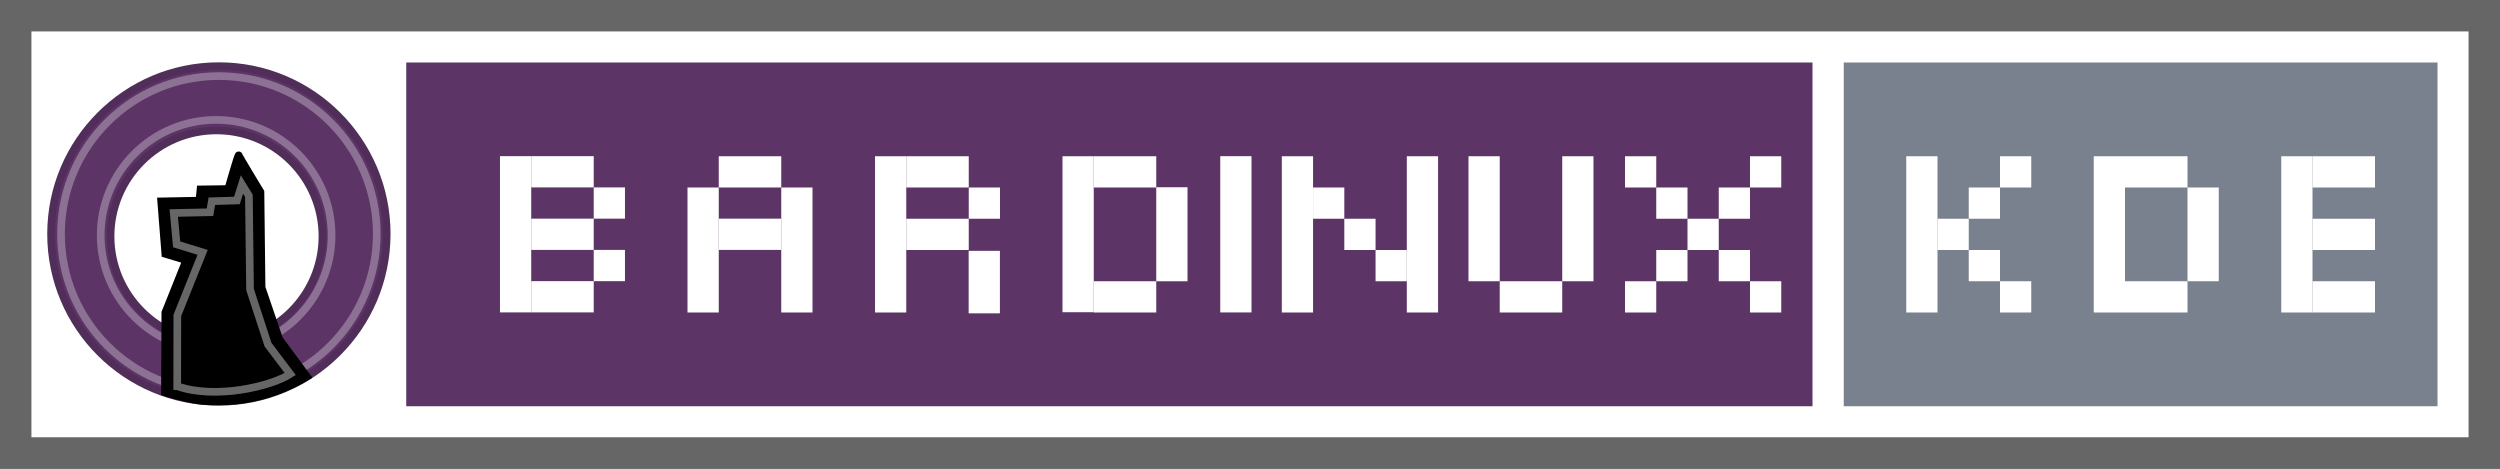
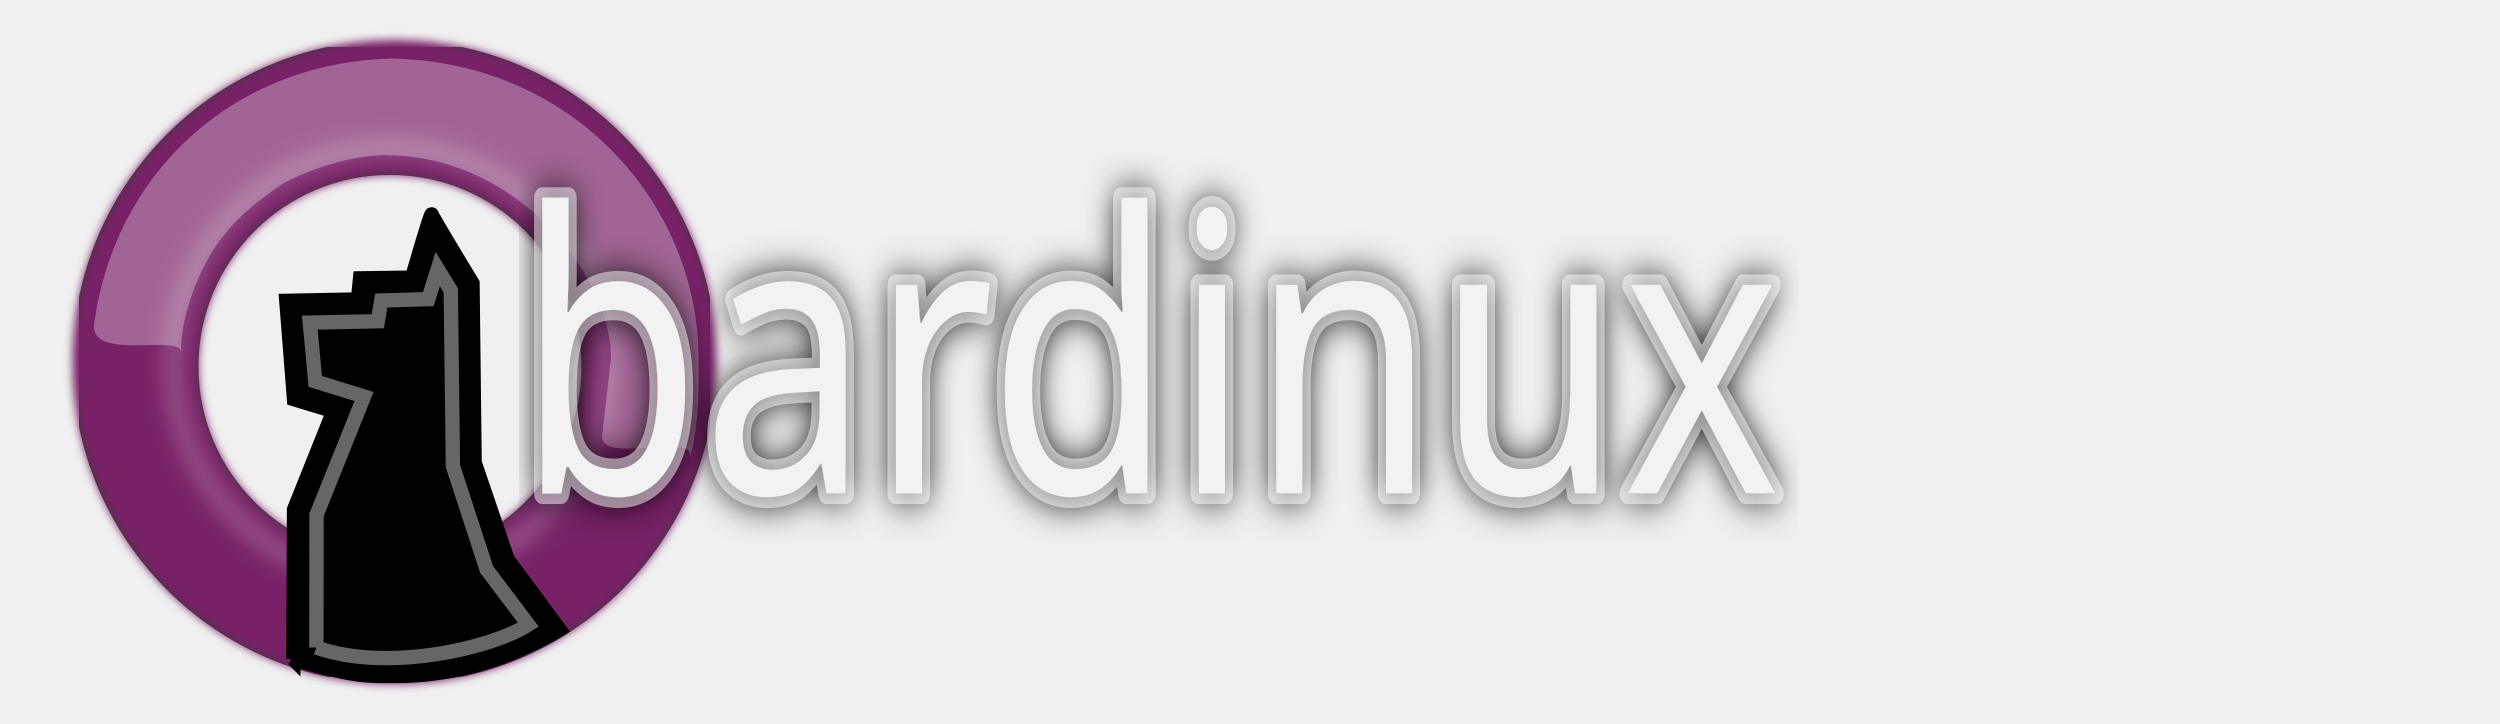
- <svg xmlns="http://www.w3.org/2000/svg" xmlns:xlink="http://www.w3.org/1999/xlink" width="80" height="15" id="svg2" version="1.0">
+ <svg xmlns="http://www.w3.org/2000/svg" xmlns:xlink="http://www.w3.org/1999/xlink" width="100.84" height="29.2" id="svg2" version="1.0">
  <defs id="defs4">
    <radialGradient xlink:href="#linearGradient4126" id="radialGradient7449" gradientUnits="userSpaceOnUse" gradientTransform="matrix(1,0,0,0.5,0,20)" cx="23.857" cy="40" fx="23.857" fy="40" r="17.143" />
    <linearGradient id="linearGradient4126">
      <stop style="stop-color:#000000;stop-opacity:1;" offset="0" id="stop4128" />
      <stop style="stop-color:#000000;stop-opacity:0;" offset="1" id="stop4130" />
    </linearGradient>
+     <filter id="filter7859-7-0-75" x="0" y="0" width="1" height="1" color-interpolation-filters="sRGB">
+       <feColorMatrix id="feColorMatrix7861-3-3-8-0" type="saturate" values="0" />
+     </filter>
+     <filter color-interpolation-filters="sRGB" id="filter32565">
+       <feGaussianBlur stdDeviation="0.191" id="feGaussianBlur32567" />
+     </filter>
+     <filter color-interpolation-filters="sRGB" id="filter3677-0-2">
+       <feGaussianBlur stdDeviation="0.612" id="feGaussianBlur3679-3-9" />
+     </filter>
+     <filter color-interpolation-filters="sRGB" id="filter3862-4" x="-0.018" width="1.036" y="-0.154" height="1.308">
+       <feGaussianBlur stdDeviation="3.108" id="feGaussianBlur3864-3" />
+     </filter>
+     <filter id="filter3802" x="-1.229" width="3.457" y="-1.173" height="3.345" color-interpolation-filters="sRGB">
+       <feGaussianBlur stdDeviation="5.375" id="feGaussianBlur3804" />
+     </filter>
+     <linearGradient xlink:href="#XMLID_18_" id="linearGradient3848" gradientUnits="userSpaceOnUse" gradientTransform="matrix(-1,-4.371139e-8,4.371139e-8,-1,133.6007,132.4)" x1="9.6" y1="68.4" x2="129.6" y2="68.4" />
+     <linearGradient x1="9.6" y1="68.4" x2="129.6" y2="68.4" id="XMLID_18_" gradientUnits="userSpaceOnUse" gradientTransform="matrix(-1,-4.371139e-8,4.371139e-8,-1,1186.544,-193.3714)">
+       <stop style="stop-color:#003685;stop-opacity:1" offset="0" id="stop13" />
+       <stop style="stop-color:#083c8f;stop-opacity:1" offset="0.011" id="stop15" />
+       <stop style="stop-color:#2451b1;stop-opacity:1" offset="0.053" id="stop17" />
+       <stop style="stop-color:#3b63cd;stop-opacity:1" offset="0.099" id="stop19" />
+       <stop style="stop-color:#4d71e3;stop-opacity:1" offset="0.148" id="stop21" />
+       <stop style="stop-color:#597bf3;stop-opacity:1" offset="0.201" id="stop23" />
+       <stop style="stop-color:#6180fc;stop-opacity:1" offset="0.262" id="stop25" />
+       <stop style="stop-color:#6382ff;stop-opacity:1" offset="0.349" id="stop27" />
+       <stop style="stop-color:#6382ff;stop-opacity:1" offset="0.586" id="stop31" />
+       <stop style="stop-color:#003685;stop-opacity:1" offset="1" id="stop33" />
+     </linearGradient>
+     <radialGradient xlink:href="#XMLID_20_" id="radialGradient3850" gradientUnits="userSpaceOnUse" gradientTransform="matrix(0.9824561,0,0,0.9824561,-4.378947,-3.2)" cx="69.6" cy="68.4" r="85" />
+     <radialGradient cx="69.6" cy="68.4" r="85" id="XMLID_20_" gradientUnits="userSpaceOnUse" gradientTransform="translate(1047.343,-330.1714)">
+       <stop style="stop-color:#6193ff;stop-opacity:1" offset="0.5" id="stop47" />
+       <stop style="stop-color:#003685;stop-opacity:1" offset="0.781" id="stop49" />
+       <stop style="stop-color:#709dff;stop-opacity:1" offset="1" id="stop51" />
+     </radialGradient>
+     <radialGradient xlink:href="#XMLID_21_" id="radialGradient3852" gradientUnits="userSpaceOnUse" gradientTransform="translate(-5.6,-4.4)" cx="69.6" cy="145.4" r="141" />
+     <radialGradient cx="69.6" cy="145.4" r="141" id="XMLID_21_" gradientUnits="userSpaceOnUse" gradientTransform="translate(1047.343,-330.1714)">
+       <stop style="stop-color:#2c72c7;stop-opacity:0" offset="0.337" id="stop58" />
+       <stop style="stop-color:#2c72c7;stop-opacity:1" offset="0.58" id="stop60" />
+       <stop style="stop-color:#2c72c7;stop-opacity:0" offset="1" id="stop62" />
+     </radialGradient>
+     <filter id="AI_Sfocatura_4" color-interpolation-filters="sRGB">
+       <feGaussianBlur stdDeviation="4" id="feGaussianBlur6" />
+     </filter>
+     <clipPath id="clipPath4458">
+       <path d="m 69.626,12.145 -0.052,0 c -22.727,-0.292 -46.472,4.077 -46.709,4.122 -2.424,0.451 -4.946,2.974 -5.397,5.397 -0.044,0.237 -4.414,23.983 -4.122,46.71 -0.292,22.777 4.078,46.523 4.122,46.761 0.451,2.423 2.974,4.945 5.398,5.398 0.237,0.044 23.982,4.413 46.709,4.121 22.779,0.292 46.524,-4.077 46.761,-4.121 2.423,-0.452 4.946,-2.976 5.398,-5.399 0.044,-0.236 4.413,-23.981 4.121,-46.709 0.292,-22.777 -4.077,-46.523 -4.121,-46.761 -0.453,-2.423 -2.976,-4.946 -5.398,-5.397 -0.238,-0.045 -23.984,-4.414 -46.71,-4.122 z" id="use4460" />
+     </clipPath>
+     <linearGradient xlink:href="#XMLID_23_" id="linearGradient3854" gradientUnits="userSpaceOnUse" x1="108.005" y1="72.341" x2="115.977" y2="102.094" />
+     <linearGradient x1="115.977" y1="72.4" x2="115.977" y2="120.4" id="XMLID_23_" gradientUnits="userSpaceOnUse">
+       <stop style="stop-color:#00316e;stop-opacity:0" offset="0" id="stop79" />
+       <stop style="stop-color:#00316e;stop-opacity:1" offset="1" id="stop81" />
+     </linearGradient>
+     <filter x="-0.292" width="1.584" y="-0.057" height="1.115" id="filter4442" color-interpolation-filters="sRGB">
+       <feGaussianBlur stdDeviation="2.409" id="feGaussianBlur4444" />
+     </filter>
+     <linearGradient xlink:href="#XMLID_23_" id="linearGradient3856" gradientUnits="userSpaceOnUse" x1="108.005" y1="72.341" x2="115.977" y2="102.094" />
+     <linearGradient x1="115.977" y1="72.4" x2="115.977" y2="120.4" id="linearGradient3913" gradientUnits="userSpaceOnUse">
+       <stop style="stop-color:#00316e;stop-opacity:0" offset="0" id="stop3915" />
+       <stop style="stop-color:#00316e;stop-opacity:1" offset="1" id="stop3917" />
+     </linearGradient>
+     <filter x="-0.292" width="1.584" y="-0.057" height="1.115" id="filter4446" color-interpolation-filters="sRGB">
+       <feGaussianBlur stdDeviation="2.409" id="feGaussianBlur4448" />
+     </filter>
+     <radialGradient xlink:href="#XMLID_27_" id="radialGradient3858" gradientUnits="userSpaceOnUse" gradientTransform="matrix(0.4136693,-0.5587442,-0.4989925,-0.3694316,79.65278,167.0771)" cx="110.743" cy="123.175" fx="110.743" fy="123.175" r="81.293" />
+     <radialGradient cx="76.764" cy="58.062" r="66.164" id="XMLID_27_" gradientUnits="userSpaceOnUse" gradientTransform="matrix(0.9397,0,0,0.9397,4.2153,4.1331)">
+       <stop style="stop-color:#ffffff;stop-opacity:1" offset="0" id="stop107" />
+       <stop style="stop-color:#fdfdfc;stop-opacity:1" offset="0.328" id="stop109" />
+       <stop style="stop-color:#f4f5f4;stop-opacity:1" offset="0.677" id="stop111" />
+       <stop style="stop-color:#cacfd0;stop-opacity:1;" offset="1" id="stop113" />
+     </radialGradient>
+     <linearGradient xlink:href="#XMLID_25_" id="linearGradient3860" gradientUnits="userSpaceOnUse" gradientTransform="translate(0,2)" x1="67.629" y1="-2.194" x2="67.629" y2="78.851" />
+     <radialGradient cx="66.137" cy="0.754" r="81.971" id="XMLID_25_" gradientUnits="userSpaceOnUse" gradientTransform="matrix(0.9459,0,0,1,1051.132,-330.1714)">
+       <stop style="stop-color:#ffffff;stop-opacity:1;" offset="0.13" id="stop95" />
+       <stop style="stop-color:#ffffff;stop-opacity:0.169;" offset="0.5" id="stop97" />
+     </radialGradient>
  </defs>
-   <g transform="translate(-455,-674.8622)" id="layer1">
+   <g transform="translate(-455,-660.6622)" id="layer1">
    <g id="brilliant">
-       <rect y="674.862" x="455" height="15" width="80" id="rect5413" style="opacity:1;fill:#666666;fill-opacity:1;fill-rule:nonzero;stroke:none;stroke-width:1;stroke-linecap:butt;stroke-linejoin:miter;marker:none;marker-start:none;marker-mid:none;marker-end:none;stroke-miterlimit:4;stroke-dasharray:none;stroke-dashoffset:0;stroke-opacity:1;visibility:visible;display:inline;overflow:visible;enable-background:accumulate" />
-       <rect y="675.862" x="456" height="13" width="78" id="rect5415" style="opacity:1;fill:#ffffff;fill-opacity:1;fill-rule:nonzero;stroke:none;stroke-width:1;stroke-linecap:butt;stroke-linejoin:miter;marker:none;marker-start:none;marker-mid:none;marker-end:none;stroke-miterlimit:4;stroke-dasharray:none;stroke-dashoffset:0;stroke-opacity:1;visibility:visible;display:inline;overflow:visible;enable-background:accumulate" />
-       <path id="path5419" d="M 455,674.862 L 455,689.862 L 535,689.862 L 535,674.862 L 455,674.862 z M 456,675.862 L 534,675.862 L 534,688.862 L 456,688.862 L 456,675.862 z" style="opacity:1;fill:#666666;fill-opacity:1;fill-rule:nonzero;stroke:none;stroke-width:1;stroke-linecap:butt;stroke-linejoin:miter;marker:none;marker-start:none;marker-mid:none;marker-end:none;stroke-miterlimit:4;stroke-dasharray:none;stroke-dashoffset:0;stroke-opacity:1;visibility:visible;display:inline;overflow:visible;enable-background:accumulate" />
-       <rect y="676.862" x="468" height="11" width="45" id="rect5417" style="fill:#5c3566;fill-opacity:1;fill-rule:nonzero;stroke:none;stroke-width:1;stroke-linecap:butt;stroke-linejoin:miter;marker:none;marker-start:none;marker-mid:none;marker-end:none;stroke-miterlimit:4;stroke-dasharray:none;stroke-dashoffset:0;stroke-opacity:1;visibility:visible;display:inline;overflow:visible;enable-background:accumulate" />
-       <g id="g3226">
-         <g id="g5445-0" style="fill:#ffffff;fill-opacity:1" transform="translate(96.99908,149.9972)">
-           <rect y="529.862" x="374" height="5" width="1" id="rect5447-3" style="fill:#ffffff;fill-opacity:1;fill-rule:nonzero;stroke:none;stroke-width:1;marker:none;visibility:visible;display:inline;overflow:visible;enable-background:accumulate" />
-           <rect y="529.862" x="375" height="1" width="2" id="rect5449-9" style="fill:#ffffff;fill-opacity:1;fill-rule:nonzero;stroke:none;stroke-width:1;marker:none;visibility:visible;display:inline;overflow:visible;enable-background:accumulate" />
-           <rect y="530.862" x="377" height="1" width="1" id="rect5451-1" style="fill:#ffffff;fill-opacity:1;fill-rule:nonzero;stroke:none;stroke-width:1;marker:none;visibility:visible;display:inline;overflow:visible;enable-background:accumulate" />
-           <rect y="531.862" x="375" height="1" width="2" id="rect5453-9" style="fill:#ffffff;fill-opacity:1;fill-rule:nonzero;stroke:none;stroke-width:1;marker:none;visibility:visible;display:inline;overflow:visible;enable-background:accumulate" />
-           <rect y="532.862" x="377" height="1" width="1" id="rect5455-6" style="fill:#ffffff;fill-opacity:1;fill-rule:nonzero;stroke:none;stroke-width:1;marker:none;visibility:visible;display:inline;overflow:visible;enable-background:accumulate" />
-           <rect y="533.862" x="375" height="1" width="2" id="rect5457-9" style="fill:#ffffff;fill-opacity:1;fill-rule:nonzero;stroke:none;stroke-width:1;marker:none;visibility:visible;display:inline;overflow:visible;enable-background:accumulate" />
+       <g transform="matrix(0.4946481,0,0,0.4946481,320.0845,516.3286)" id="g4081">
+         <g id="g32518" transform="matrix(1.927224,0,0,1.927224,-178.9454,-449.3071)">
+           <path id="path7843-9-5" d="m -324.472,-218.377 c -66.176,0 -119.866,53.728 -119.866,119.903 0,66.175 53.69,119.866 119.866,119.866 66.175,0 119.903,-53.69 119.903,-119.866 0,-66.175 -53.728,-119.903 -119.903,-119.903 z m -1.691,45.917 c 41.77,0 75.677,33.907 75.677,75.677 0,41.77 -33.907,75.677 -75.677,75.677 -41.77,0 -75.677,-33.907 -75.677,-75.677 1.1e-4,-41.77 33.907,-75.677 75.677,-75.677 z" style="fill:#5c3566;fill-opacity:1;fill-rule:nonzero;stroke:#512e5a;stroke-width:5.471;stroke-linecap:round;stroke-opacity:1;filter:url(#filter7859-7-0-75)" transform="matrix(0.1111077,0,0,0.1111077,287.1175,410.8001)" />
+           <path id="path3907-1" d="m 251.068,386.236 c -7.52,0 -13.621,6.1 -13.621,13.621 0,7.52 6.1,13.621 13.621,13.621 7.52,0 13.621,-6.1 13.621,-13.621 0,-7.52 -6.1,-13.621 -13.621,-13.621 z m -0.195,5.708 c 4.478,0 8.108,3.63 8.108,8.108 0,4.478 -3.63,8.108 -8.108,8.108 -4.478,0 -8.108,-3.63 -8.108,-8.108 0,-4.478 3.63,-8.108 8.108,-8.108 z" style="fill:#782167;fill-opacity:1;fill-rule:nonzero;stroke:none;filter:url(#filter32565)" />
+           <g id="g32500">
+             <g id="g3870-7" transform="matrix(0.5188811,0,0,0.5188811,92.09557,233.1369)">
+               <path transform="matrix(1.441801,0,0,1.441801,293.2129,317.1209)" d="m 21.087,3.048 c 0,6.764 -5.484,12.248 -12.248,12.248 -6.764,0 -12.248,-5.484 -12.248,-12.248 0,-6.764 5.484,-12.248 12.248,-12.248 6.764,0 12.248,5.484 12.248,12.248 z" id="path6421-5-9-4" style="opacity:0.3;fill:none;stroke:#ffffff;stroke-width:0.813;stroke-linecap:round;stroke-linejoin:round;stroke-miterlimit:4;stroke-opacity:1;stroke-dasharray:none;stroke-dashoffset:0;filter:url(#filter3677-0-2)" />
+               <g id="g3866-3">
+                 <path style="fill:#000000;fill-opacity:1;fill-rule:evenodd;stroke:#000000;stroke-width:1.171px;stroke-linecap:butt;stroke-linejoin:miter;stroke-opacity:1" d="m 298.127,345.539 c 1.029,0.355 2.926,0.809 4.01,1.031 1.656,0.339 2.484,0.344 4.239,0.344 1.755,0 3.443,-0.176 5.099,-0.516 1.656,-0.339 3.29,-0.845 4.812,-1.489 1.195,-0.506 2.458,-1.101 3.552,-1.776 l -4.239,-5.729 -2.692,-7.906 -0.172,-14.608 c 0,0 -3.258,-5.357 -3.323,-5.614 -0.064,-0.258 -1.604,5.156 -1.604,5.156 l -4.239,0.058 -0.172,1.719 -5.843,0.115 0.63,8.02 3.208,0.974 -3.208,8.02 -0.057,12.202 z" id="path6423-2-6-1" />
+                 <path style="opacity:0.4;fill:none;stroke:#ffffff;stroke-width:1.171;stroke-linecap:butt;stroke-linejoin:miter;stroke-miterlimit:4;stroke-opacity:1;stroke-dasharray:none" d="m 300.004,344.591 c 5.843,2.062 14.362,0.027 17.283,-1.863 l -3.397,-4.498 -2.75,-8.429 -0.174,-14.336 -1.064,-1.734 -0.77,2.451 -3.836,0.116 -0.279,1.685 -5.545,0.116 0.443,4.795 3.976,1.228 -3.87,9.643 -0.017,10.828 z" id="path6473-6-9-4" />
+               </g>
+               <path id="path2263-5-3-6" d="m 281.861,318.419 c 0.031,2.784 7.084,0.58 7.114,2.093 -0.061,-2.3 0.906,-5.467 2.498,-8.155 1.782,-2.779 3.708,-4.108 5.629,-5.501 1.937,-1.106 5.971,-2.579 9.03,-2.398 10.471,0.272 17.871,9.88 17.902,16.507 l -0.726,6.355 c -0.151,2.361 7.414,-0.272 7.172,1.634 0.514,-1.453 0.799,-4.663 0.678,-8.113 -0.061,-12.257 -10.059,-24.001 -25.009,-24.273 -13.061,0.324 -22.742,9.518 -24.287,21.849 z" style="opacity:0.306;fill:#ffffff;fill-opacity:1;fill-rule:evenodd;stroke:none" />
+             </g>
+             <g id="g32489">
+               <text transform="matrix(0.1952501,0,0,0.2529048,307.2143,421.9055)" id="text7855-3-9" y="-65.157" x="-261.086" style="font-size:55.75px;font-style:normal;font-variant:normal;font-weight:normal;font-stretch:normal;text-align:start;line-height:100%;writing-mode:lr-tb;text-anchor:start;fill:#000000;fill-opacity:1;stroke:#000000;stroke-width:3.503;stroke-linecap:round;stroke-linejoin:round;stroke-miterlimit:4;stroke-opacity:0.502;stroke-dasharray:none;filter:url(#filter3862-4);font-family:Conduit 2 BRK;-inkscape-font-specification:Conduit 2 BRK" xml:space="preserve">
+                 <tspan y="-65.157" x="-261.086" style="font-size:65.134px;font-style:normal;font-variant:normal;font-weight:normal;font-stretch:normal;text-align:start;line-height:100%;writing-mode:lr-tb;text-anchor:start;fill:#000000;fill-opacity:1;stroke:#000000;stroke-width:3.503;stroke-linecap:round;stroke-linejoin:round;stroke-miterlimit:4;stroke-opacity:0.502;stroke-dasharray:none;font-family:Automatica BRK;-inkscape-font-specification:Automatica BRK" id="tspan7857-8-4">bardinux</tspan>
+               </text>
+               <text xml:space="preserve" style="font-size:12.388px;font-style:normal;font-variant:normal;font-weight:normal;font-stretch:normal;text-align:start;line-height:100%;writing-mode:lr-tb;text-anchor:start;fill:#f2f2f2;fill-opacity:1;stroke:none;font-family:Conduit 2 BRK;-inkscape-font-specification:Conduit 2 BRK" x="291.625" y="356.229" id="text7224-0-2" transform="scale(0.8786523,1.138107)">
+                 <tspan id="tspan7471-5-2" style="font-size:14.474px;font-style:normal;font-variant:normal;font-weight:normal;font-stretch:normal;text-align:start;line-height:100%;writing-mode:lr-tb;text-anchor:start;fill:#f2f2f2;font-family:Automatica BRK;-inkscape-font-specification:Automatica BRK" x="291.625" y="356.229">bardinux</tspan>
+               </text>
+               <g id="g7692-6" transform="matrix(0.8215532,0,0,0.8215532,707.9373,154.4638)">
+                 <text transform="matrix(0.2376565,0,0,0.3078333,-487.7638,325.5315)" id="text7855-3-8-7" y="-65.157" x="-261.086" style="font-size:55.75px;font-style:normal;font-variant:normal;font-weight:normal;font-stretch:normal;text-align:start;line-height:100%;writing-mode:lr-tb;text-anchor:start;fill:#000000;fill-opacity:1;stroke:#ffffff;stroke-width:3.503;stroke-linecap:round;stroke-linejoin:round;stroke-miterlimit:4;stroke-opacity:0.502;stroke-dasharray:none;font-family:Conduit 2 BRK;-inkscape-font-specification:Conduit 2 BRK" xml:space="preserve">
+                   <tspan y="-65.157" x="-261.086" style="font-size:65.134px;font-style:normal;font-variant:normal;font-weight:normal;font-stretch:normal;text-align:start;line-height:100%;writing-mode:lr-tb;text-anchor:start;fill:#000000;fill-opacity:1;stroke:#ffffff;stroke-width:3.503;stroke-linecap:round;stroke-linejoin:round;stroke-miterlimit:4;stroke-opacity:0.502;stroke-dasharray:none;font-family:Automatica BRK;-inkscape-font-specification:Automatica BRK" id="tspan7857-8-1-5">bardinux</tspan>
+                 </text>
+                 <text xml:space="preserve" style="font-size:15.079px;font-style:normal;font-variant:normal;font-weight:normal;font-stretch:normal;text-align:start;line-height:100%;writing-mode:lr-tb;text-anchor:start;fill:#f2f2f2;fill-opacity:1;stroke:none;font-family:Conduit 2 BRK;-inkscape-font-specification:Conduit 2 BRK" x="-625.745" y="268.405" id="text7224-0-2-6" transform="scale(0.8786523,1.138107)">
+                   <tspan id="tspan7471-5-2-9" style="font-size:17.617px;font-style:normal;font-variant:normal;font-weight:normal;font-stretch:normal;text-align:start;line-height:100%;writing-mode:lr-tb;text-anchor:start;fill:#f2f2f2;font-family:Automatica BRK;-inkscape-font-specification:Automatica BRK" x="-625.745" y="268.405">bardinux</tspan>
+                 </text>
+               </g>
+             </g>
+           </g>
        </g>
-         <g id="g5437" style="fill:#ffffff;fill-opacity:1" transform="matrix(1,0,0,-1,111,1214.724)">
-           <rect y="529.862" x="366" height="4" width="1" id="rect5439" style="fill:#ffffff;fill-opacity:1;fill-rule:nonzero;stroke:none;stroke-width:1;marker:none;visibility:visible;display:inline;overflow:visible;enable-background:accumulate" />
-           <rect y="533.862" x="367" height="1" width="2" id="rect5441" style="fill:#ffffff;fill-opacity:1;fill-rule:nonzero;stroke:none;stroke-width:1;marker:none;visibility:visible;display:inline;overflow:visible;enable-background:accumulate" />
-           <rect y="529.862" x="369" height="4" width="1" id="rect5443" style="fill:#ffffff;fill-opacity:1;fill-rule:nonzero;stroke:none;stroke-width:1;marker:none;visibility:visible;display:inline;overflow:visible;enable-background:accumulate" />
-           <rect y="531.865" x="367" height="1" width="2" id="rect5441-3" style="fill:#ffffff;fill-opacity:1;fill-rule:nonzero;stroke:none;stroke-width:1;marker:none;visibility:visible;display:inline;overflow:visible;enable-background:accumulate" />
-         </g>
-         <g id="g5445" style="fill:#ffffff;fill-opacity:1" transform="translate(109,150)">
-           <rect y="529.862" x="374" height="5" width="1" id="rect5447" style="opacity:1;fill:#ffffff;fill-opacity:1;fill-rule:nonzero;stroke:none;stroke-width:1;stroke-linecap:butt;stroke-linejoin:miter;marker:none;marker-start:none;marker-mid:none;marker-end:none;stroke-miterlimit:4;stroke-dasharray:none;stroke-dashoffset:0;stroke-opacity:1;visibility:visible;display:inline;overflow:visible;enable-background:accumulate" />
-           <rect y="529.862" x="375" height="1" width="2" id="rect5449" style="opacity:1;fill:#ffffff;fill-opacity:1;fill-rule:nonzero;stroke:none;stroke-width:1;stroke-linecap:butt;stroke-linejoin:miter;marker:none;marker-start:none;marker-mid:none;marker-end:none;stroke-miterlimit:4;stroke-dasharray:none;stroke-dashoffset:0;stroke-opacity:1;visibility:visible;display:inline;overflow:visible;enable-background:accumulate" />
-           <rect y="530.862" x="377" height="1" width="1" id="rect5451" style="opacity:1;fill:#ffffff;fill-opacity:1;fill-rule:nonzero;stroke:none;stroke-width:1;stroke-linecap:butt;stroke-linejoin:miter;marker:none;marker-start:none;marker-mid:none;marker-end:none;stroke-miterlimit:4;stroke-dasharray:none;stroke-dashoffset:0;stroke-opacity:1;visibility:visible;display:inline;overflow:visible;enable-background:accumulate" />
-           <rect y="531.862" x="375" height="1" width="2" id="rect5453" style="opacity:1;fill:#ffffff;fill-opacity:1;fill-rule:nonzero;stroke:none;stroke-width:1;stroke-linecap:butt;stroke-linejoin:miter;marker:none;marker-start:none;marker-mid:none;marker-end:none;stroke-miterlimit:4;stroke-dasharray:none;stroke-dashoffset:0;stroke-opacity:1;visibility:visible;display:inline;overflow:visible;enable-background:accumulate" />
-           <rect y="-377.997" x="532.889" height="1" width="2" id="rect5457" style="fill:#ffffff;fill-opacity:1;fill-rule:nonzero;stroke:none;stroke-width:1;marker:none;visibility:visible;display:inline;overflow:visible;enable-background:accumulate" transform="matrix(0,1,-1,0,0,0)" />
-         </g>
-         <g id="g5459" style="fill:#ffffff;fill-opacity:1" transform="translate(107,150)">
-           <rect y="529.862" x="382" height="4.991" width="1" id="rect5461" style="fill:#ffffff;fill-opacity:1;fill-rule:nonzero;stroke:none;stroke-width:1;marker:none;visibility:visible;display:inline;overflow:visible;enable-background:accumulate" />
-           <rect y="533.862" x="383" height="1" width="2" id="rect5463" style="opacity:1;fill:#ffffff;fill-opacity:1;fill-rule:nonzero;stroke:none;stroke-width:1;stroke-linecap:butt;stroke-linejoin:miter;marker:none;marker-start:none;marker-mid:none;marker-end:none;stroke-miterlimit:4;stroke-dasharray:none;stroke-dashoffset:0;stroke-opacity:1;visibility:visible;display:inline;overflow:visible;enable-background:accumulate" />
-           <rect y="530.854" x="385" height="3.009" width="1" id="rect5465" style="fill:#ffffff;fill-opacity:1;fill-rule:nonzero;stroke:none;stroke-width:1;marker:none;visibility:visible;display:inline;overflow:visible;enable-background:accumulate" />
-           <rect style="fill:#ffffff;fill-opacity:1;fill-rule:nonzero;stroke:none;stroke-width:1;marker:none;visibility:visible;display:inline;overflow:visible;enable-background:accumulate" id="rect2941" width="2" height="1" x="383" y="529.862" />
-         </g>
-         <g transform="translate(117,150)" style="fill:#ffffff;fill-opacity:1" id="g2965">
-           <path style="fill:#ffffff;fill-opacity:1;fill-rule:nonzero;stroke:none;stroke-width:1;marker:none;visibility:visible;display:inline;overflow:visible;enable-background:accumulate" d="M 52 5 L 52 6 L 53 6 L 53 5 L 52 5 z M 52 9 L 52 10 L 53 10 L 53 9 L 52 9 z " transform="translate(338,524.8622)" id="rect2967" />
-           <path style="fill:#ffffff;fill-opacity:1;fill-rule:nonzero;stroke:none;stroke-width:1;marker:none;visibility:visible;display:inline;overflow:visible;enable-background:accumulate" d="M 56 5 L 56 6 L 57 6 L 57 5 L 56 5 z M 56 9 L 56 10 L 57 10 L 57 9 L 56 9 z " transform="translate(338,524.8622)" id="rect2969" />
-           <rect style="fill:#ffffff;fill-opacity:1;fill-rule:nonzero;stroke:none;stroke-width:1;marker:none;visibility:visible;display:inline;overflow:visible;enable-background:accumulate" id="rect2971" width="1" height="1" x="391" y="530.862" />
-           <rect style="fill:#ffffff;fill-opacity:1;fill-rule:nonzero;stroke:none;stroke-width:1;marker:none;visibility:visible;display:inline;overflow:visible;enable-background:accumulate" id="rect2973" width="1" height="1" x="392" y="531.862" />
-           <rect style="fill:#ffffff;fill-opacity:1;fill-rule:nonzero;stroke:none;stroke-width:1;marker:none;visibility:visible;display:inline;overflow:visible;enable-background:accumulate" id="rect2975" width="1" height="1" x="393" y="532.862" />
-           <rect y="532.862" x="391" height="1" width="1" id="rect2977" style="fill:#ffffff;fill-opacity:1;fill-rule:nonzero;stroke:none;stroke-width:1;marker:none;visibility:visible;display:inline;overflow:visible;enable-background:accumulate" />
-           <rect y="530.862" x="393" height="1" width="1" id="rect2979" style="fill:#ffffff;fill-opacity:1;fill-rule:nonzero;stroke:none;stroke-width:1;marker:none;visibility:visible;display:inline;overflow:visible;enable-background:accumulate" />
-         </g>
-         <g id="g5467" style="fill:#ffffff;fill-opacity:1" transform="translate(95.99138,150)">
-           <rect y="529.862" x="406" height="4" width="1" id="rect5469" style="fill:#ffffff;fill-opacity:1;fill-rule:nonzero;stroke:none;stroke-width:1;marker:none;visibility:visible;display:inline;overflow:visible;enable-background:accumulate" />
-           <rect y="533.862" x="407" height="1" width="2" id="rect5471" style="fill:#ffffff;fill-opacity:1;fill-rule:nonzero;stroke:none;stroke-width:1;marker:none;visibility:visible;display:inline;overflow:visible;enable-background:accumulate" />
-           <rect y="529.862" x="409" height="4" width="1" id="rect5473" style="fill:#ffffff;fill-opacity:1;fill-rule:nonzero;stroke:none;stroke-width:1;marker:none;visibility:visible;display:inline;overflow:visible;enable-background:accumulate" />
-         </g>
-         <g id="g5475" style="fill:#ffffff;fill-opacity:1" transform="translate(106.018,150)">
-           <rect transform="translate(335,524.8622)" y="5" x="55" height="5" width="1" id="rect5477" style="fill:#ffffff;fill-opacity:1;fill-rule:nonzero;stroke:none;stroke-width:1;marker:none;visibility:visible;display:inline;overflow:visible;enable-background:accumulate" />
-           <rect y="529.862" x="394" height="5" width="1" id="rect5479" style="fill:#ffffff;fill-opacity:1;fill-rule:nonzero;stroke:none;stroke-width:1;marker:none;visibility:visible;display:inline;overflow:visible;enable-background:accumulate" />
-           <rect y="530.862" x="391" height="1" width="1" id="rect5481" style="fill:#ffffff;fill-opacity:1;fill-rule:nonzero;stroke:none;stroke-width:1;marker:none;visibility:visible;display:inline;overflow:visible;enable-background:accumulate" />
-           <rect y="531.862" x="392" height="1" width="1" id="rect5483" style="fill:#ffffff;fill-opacity:1;fill-rule:nonzero;stroke:none;stroke-width:1;marker:none;visibility:visible;display:inline;overflow:visible;enable-background:accumulate" />
-           <rect y="532.862" x="393" height="1" width="1" id="rect5485" style="fill:#ffffff;fill-opacity:1;fill-rule:nonzero;stroke:none;stroke-width:1;marker:none;visibility:visible;display:inline;overflow:visible;enable-background:accumulate" />
-         </g>
-         <rect y="679.86" x="494.048" height="5" width="1" id="rect5477-3" style="fill:#ffffff;fill-opacity:1;fill-rule:nonzero;stroke:none;stroke-width:1;marker:none;visibility:visible;display:inline;overflow:visible;enable-background:accumulate" />
-         <g transform="matrix(0.2450678,0,0,0.2450678,456.1226,676.4676)" id="g2948">
-           <path id="path6415" d="m 23.997,2.087 c -12.096,0 -21.91,9.821 -21.91,21.917 0,12.096 9.814,21.91 21.91,21.91 12.096,0 21.917,-9.814 21.917,-21.91 0,-12.096 -9.821,-21.917 -21.917,-21.917 z m -0.309,8.393 c 7.635,0 13.833,6.198 13.833,13.833 0,7.635 -6.198,13.833 -13.833,13.833 -7.635,0 -13.833,-6.198 -13.833,-13.833 C 9.855,16.677 16.052,10.48 23.687,10.48 z" style="fill:#5c3566;fill-opacity:1;fill-rule:nonzero;stroke:#512e5a;stroke-linecap:round;stroke-opacity:1" />
-           <path transform="matrix(1.68329,0,0,1.68329,9.121665,18.86892)" d="m 21.087,3.048 c 0,6.764 -5.484,12.248 -12.248,12.248 -6.764,0 -12.248,-5.484 -12.248,-12.248 0,-6.764 5.484,-12.248 12.248,-12.248 6.764,0 12.248,5.484 12.248,12.248 z" id="path6419" style="opacity:0.3;fill:none;stroke:#ffffff;stroke-width:0.594;stroke-linecap:round;stroke-linejoin:round;stroke-miterlimit:4;stroke-opacity:1;stroke-dasharray:none;stroke-dashoffset:0" />
-           <path transform="matrix(1.230769,0,0,1.230769,12.76372,20.42716)" d="m 21.087,3.048 c 0,6.764 -5.484,12.248 -12.248,12.248 -6.764,0 -12.248,-5.484 -12.248,-12.248 0,-6.764 5.484,-12.248 12.248,-12.248 6.764,0 12.248,5.484 12.248,12.248 z" id="path6421" style="opacity:0.3;fill:none;stroke:#ffffff;stroke-width:0.813;stroke-linecap:round;stroke-linejoin:round;stroke-miterlimit:4;stroke-opacity:1;stroke-dasharray:none;stroke-dashoffset:0" />
-           <path id="path6423" d="m 16.958,44.686 c 0.878,0.303 2.498,0.691 3.423,0.88 1.413,0.289 2.12,0.293 3.619,0.293 1.499,0 2.939,-0.151 4.352,-0.44 1.413,-0.289 2.809,-0.722 4.108,-1.271 1.02,-0.432 2.098,-0.94 3.032,-1.516 l -3.619,-4.89 -2.298,-6.748 -0.147,-12.47 c 0,0 -2.781,-4.573 -2.836,-4.792 -0.055,-0.22 -1.369,4.401 -1.369,4.401 l -3.619,0.049 -0.147,1.467 -4.988,0.098 0.538,6.846 2.739,0.831 -2.739,6.846 -0.049,10.416 z" style="fill:#000000;fill-opacity:1;fill-rule:evenodd;stroke:#000000;stroke-width:1px;stroke-linecap:butt;stroke-linejoin:miter;stroke-opacity:1" />
-           <path id="path6473" d="m 18.561,43.877 c 4.988,1.76 12.26,0.024 14.754,-1.59 l -2.9,-3.84 -2.347,-7.196 -0.148,-12.237 -0.908,-1.48 -0.658,2.092 -3.275,0.099 -0.239,1.438 -4.734,0.099 0.378,4.093 3.394,1.048 -3.304,8.231 -0.014,9.243 z" style="opacity:0.4;fill:none;stroke:#ffffff;stroke-width:1;stroke-linecap:butt;stroke-linejoin:miter;stroke-miterlimit:4;stroke-opacity:1;stroke-dasharray:none" />
-         </g>
-       </g>
-       <g transform="translate(46,0)" id="g5577">
-         <rect style="opacity:1;fill:#79808e;fill-opacity:1;fill-rule:nonzero;stroke:none;stroke-width:1;stroke-linecap:round;stroke-linejoin:round;marker:none;marker-start:none;marker-mid:none;marker-end:none;stroke-miterlimit:4;stroke-dasharray:none;stroke-dashoffset:0;stroke-opacity:0.176;visibility:visible;display:inline;overflow:visible;enable-background:accumulate" id="rect5421" width="19" height="11" x="-487" y="676.862" transform="scale(-1,1)" />
-         <g id="g5509" style="fill:#ffffff;fill-opacity:1" transform="translate(111,150)">
-           <rect y="529.862" x="359" height="5" width="1" id="rect5511" style="opacity:1;fill:#ffffff;fill-opacity:1;fill-rule:nonzero;stroke:none;stroke-width:1;stroke-linecap:butt;stroke-linejoin:miter;marker:none;marker-start:none;marker-mid:none;marker-end:none;stroke-miterlimit:4;stroke-dasharray:none;stroke-dashoffset:0;stroke-opacity:1;visibility:visible;display:inline;overflow:visible;enable-background:accumulate" />
-           <rect y="531.862" x="360" height="1" width="1" id="rect5513" style="opacity:1;fill:#ffffff;fill-opacity:1;fill-rule:nonzero;stroke:none;stroke-width:1;stroke-linecap:butt;stroke-linejoin:miter;marker:none;marker-start:none;marker-mid:none;marker-end:none;stroke-miterlimit:4;stroke-dasharray:none;stroke-dashoffset:0;stroke-opacity:1;visibility:visible;display:inline;overflow:visible;enable-background:accumulate" />
-           <rect y="530.862" x="361" height="1" width="1" id="rect5515" style="opacity:1;fill:#ffffff;fill-opacity:1;fill-rule:nonzero;stroke:none;stroke-width:1;stroke-linecap:butt;stroke-linejoin:miter;marker:none;marker-start:none;marker-mid:none;marker-end:none;stroke-miterlimit:4;stroke-dasharray:none;stroke-dashoffset:0;stroke-opacity:1;visibility:visible;display:inline;overflow:visible;enable-background:accumulate" />
-           <rect y="529.862" x="362" height="1" width="1" id="rect5517" style="opacity:1;fill:#ffffff;fill-opacity:1;fill-rule:nonzero;stroke:none;stroke-width:1;stroke-linecap:butt;stroke-linejoin:miter;marker:none;marker-start:none;marker-mid:none;marker-end:none;stroke-miterlimit:4;stroke-dasharray:none;stroke-dashoffset:0;stroke-opacity:1;visibility:visible;display:inline;overflow:visible;enable-background:accumulate" />
-           <rect y="532.862" x="361" height="1" width="1" id="rect5519" style="opacity:1;fill:#ffffff;fill-opacity:1;fill-rule:nonzero;stroke:none;stroke-width:1;stroke-linecap:butt;stroke-linejoin:miter;marker:none;marker-start:none;marker-mid:none;marker-end:none;stroke-miterlimit:4;stroke-dasharray:none;stroke-dashoffset:0;stroke-opacity:1;visibility:visible;display:inline;overflow:visible;enable-background:accumulate" />
-           <rect y="533.862" x="362" height="1" width="1" id="rect5521" style="opacity:1;fill:#ffffff;fill-opacity:1;fill-rule:nonzero;stroke:none;stroke-width:1;stroke-linecap:butt;stroke-linejoin:miter;marker:none;marker-start:none;marker-mid:none;marker-end:none;stroke-miterlimit:4;stroke-dasharray:none;stroke-dashoffset:0;stroke-opacity:1;visibility:visible;display:inline;overflow:visible;enable-background:accumulate" />
-         </g>
-         <rect style="opacity:1;fill:#ffffff;fill-opacity:1;fill-rule:nonzero;stroke:none;stroke-width:1;stroke-linecap:round;stroke-linejoin:round;marker:none;marker-start:none;marker-mid:none;marker-end:none;stroke-miterlimit:4;stroke-dasharray:none;stroke-dashoffset:0;stroke-opacity:0.159;visibility:visible;display:inline;overflow:visible;enable-background:accumulate" id="rect5523" width="1" height="5" x="476" y="679.862" />
-         <rect style="opacity:1;fill:#ffffff;fill-opacity:1;fill-rule:nonzero;stroke:none;stroke-width:1;stroke-linecap:round;stroke-linejoin:round;marker:none;marker-start:none;marker-mid:none;marker-end:none;stroke-miterlimit:4;stroke-dasharray:none;stroke-dashoffset:0;stroke-opacity:0.159;visibility:visible;display:inline;overflow:visible;enable-background:accumulate" id="rect5525" width="2" height="1" x="477" y="679.862" />
-         <rect style="opacity:1;fill:#ffffff;fill-opacity:1;fill-rule:nonzero;stroke:none;stroke-width:1;stroke-linecap:round;stroke-linejoin:round;marker:none;marker-start:none;marker-mid:none;marker-end:none;stroke-miterlimit:4;stroke-dasharray:none;stroke-dashoffset:0;stroke-opacity:0.159;visibility:visible;display:inline;overflow:visible;enable-background:accumulate" id="rect5527" width="2" height="1" x="477" y="683.862" />
-         <rect style="opacity:1;fill:#ffffff;fill-opacity:1;fill-rule:nonzero;stroke:none;stroke-width:1;stroke-linecap:round;stroke-linejoin:round;marker:none;marker-start:none;marker-mid:none;marker-end:none;stroke-miterlimit:4;stroke-dasharray:none;stroke-dashoffset:0;stroke-opacity:0.159;visibility:visible;display:inline;overflow:visible;enable-background:accumulate" id="rect5529" width="1" height="3" x="479" y="680.862" />
-         <rect style="opacity:1;fill:#ffffff;fill-opacity:1;fill-rule:nonzero;stroke:none;stroke-width:1;stroke-linecap:round;stroke-linejoin:round;marker:none;marker-start:none;marker-mid:none;marker-end:none;stroke-miterlimit:4;stroke-dasharray:none;stroke-dashoffset:0;stroke-opacity:0.159;visibility:visible;display:inline;overflow:visible;enable-background:accumulate" id="rect5531" width="1" height="5" x="482" y="679.862" />
-         <rect style="opacity:1;fill:#ffffff;fill-opacity:1;fill-rule:nonzero;stroke:none;stroke-width:1;stroke-linecap:round;stroke-linejoin:round;marker:none;marker-start:none;marker-mid:none;marker-end:none;stroke-miterlimit:4;stroke-dasharray:none;stroke-dashoffset:0;stroke-opacity:0.159;visibility:visible;display:inline;overflow:visible;enable-background:accumulate" id="rect5533" width="2" height="1" x="483" y="679.862" />
-         <rect style="opacity:1;fill:#ffffff;fill-opacity:1;fill-rule:nonzero;stroke:none;stroke-width:1;stroke-linecap:round;stroke-linejoin:round;marker:none;marker-start:none;marker-mid:none;marker-end:none;stroke-miterlimit:4;stroke-dasharray:none;stroke-dashoffset:0;stroke-opacity:0.159;visibility:visible;display:inline;overflow:visible;enable-background:accumulate" id="rect5535" width="2" height="1" x="483" y="683.862" />
-         <rect style="opacity:1;fill:#ffffff;fill-opacity:1;fill-rule:nonzero;stroke:none;stroke-width:1;stroke-linecap:round;stroke-linejoin:round;marker:none;marker-start:none;marker-mid:none;marker-end:none;stroke-miterlimit:4;stroke-dasharray:none;stroke-dashoffset:0;stroke-opacity:0.159;visibility:visible;display:inline;overflow:visible;enable-background:accumulate" id="rect5537" width="2" height="1" x="483" y="681.862" />
      </g>
    </g>
  </g>
</svg>
